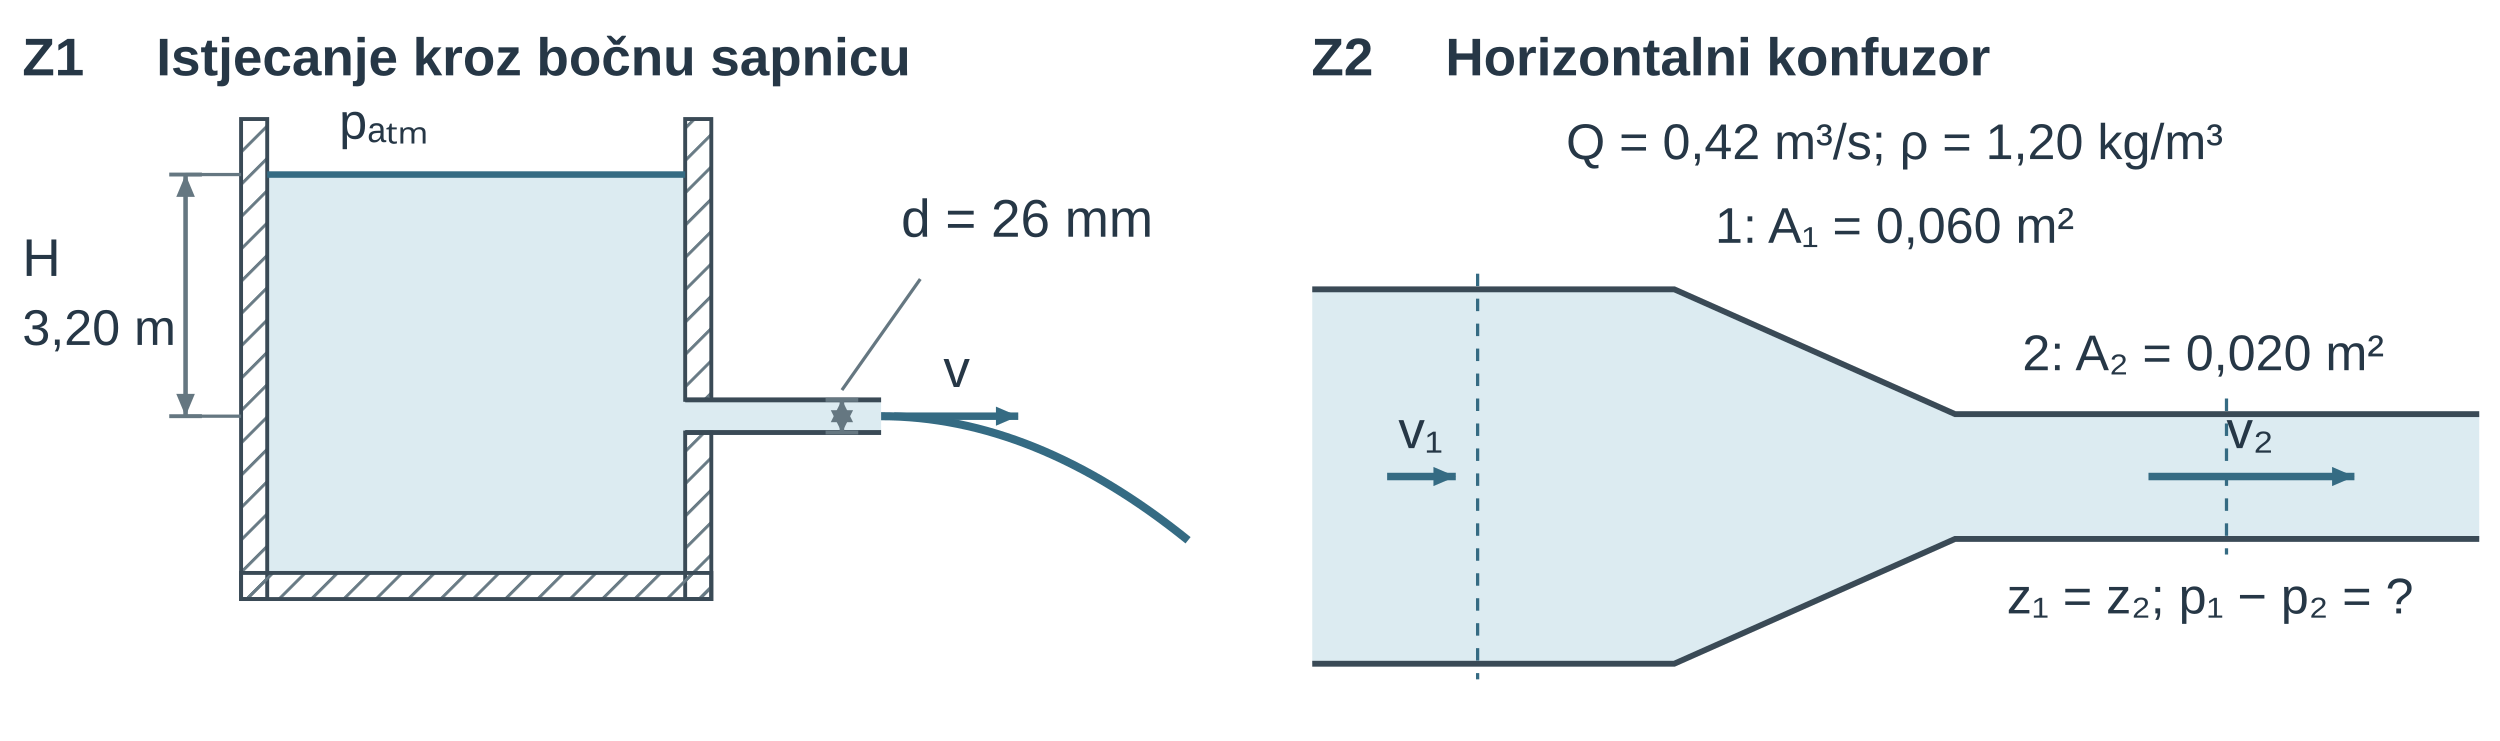
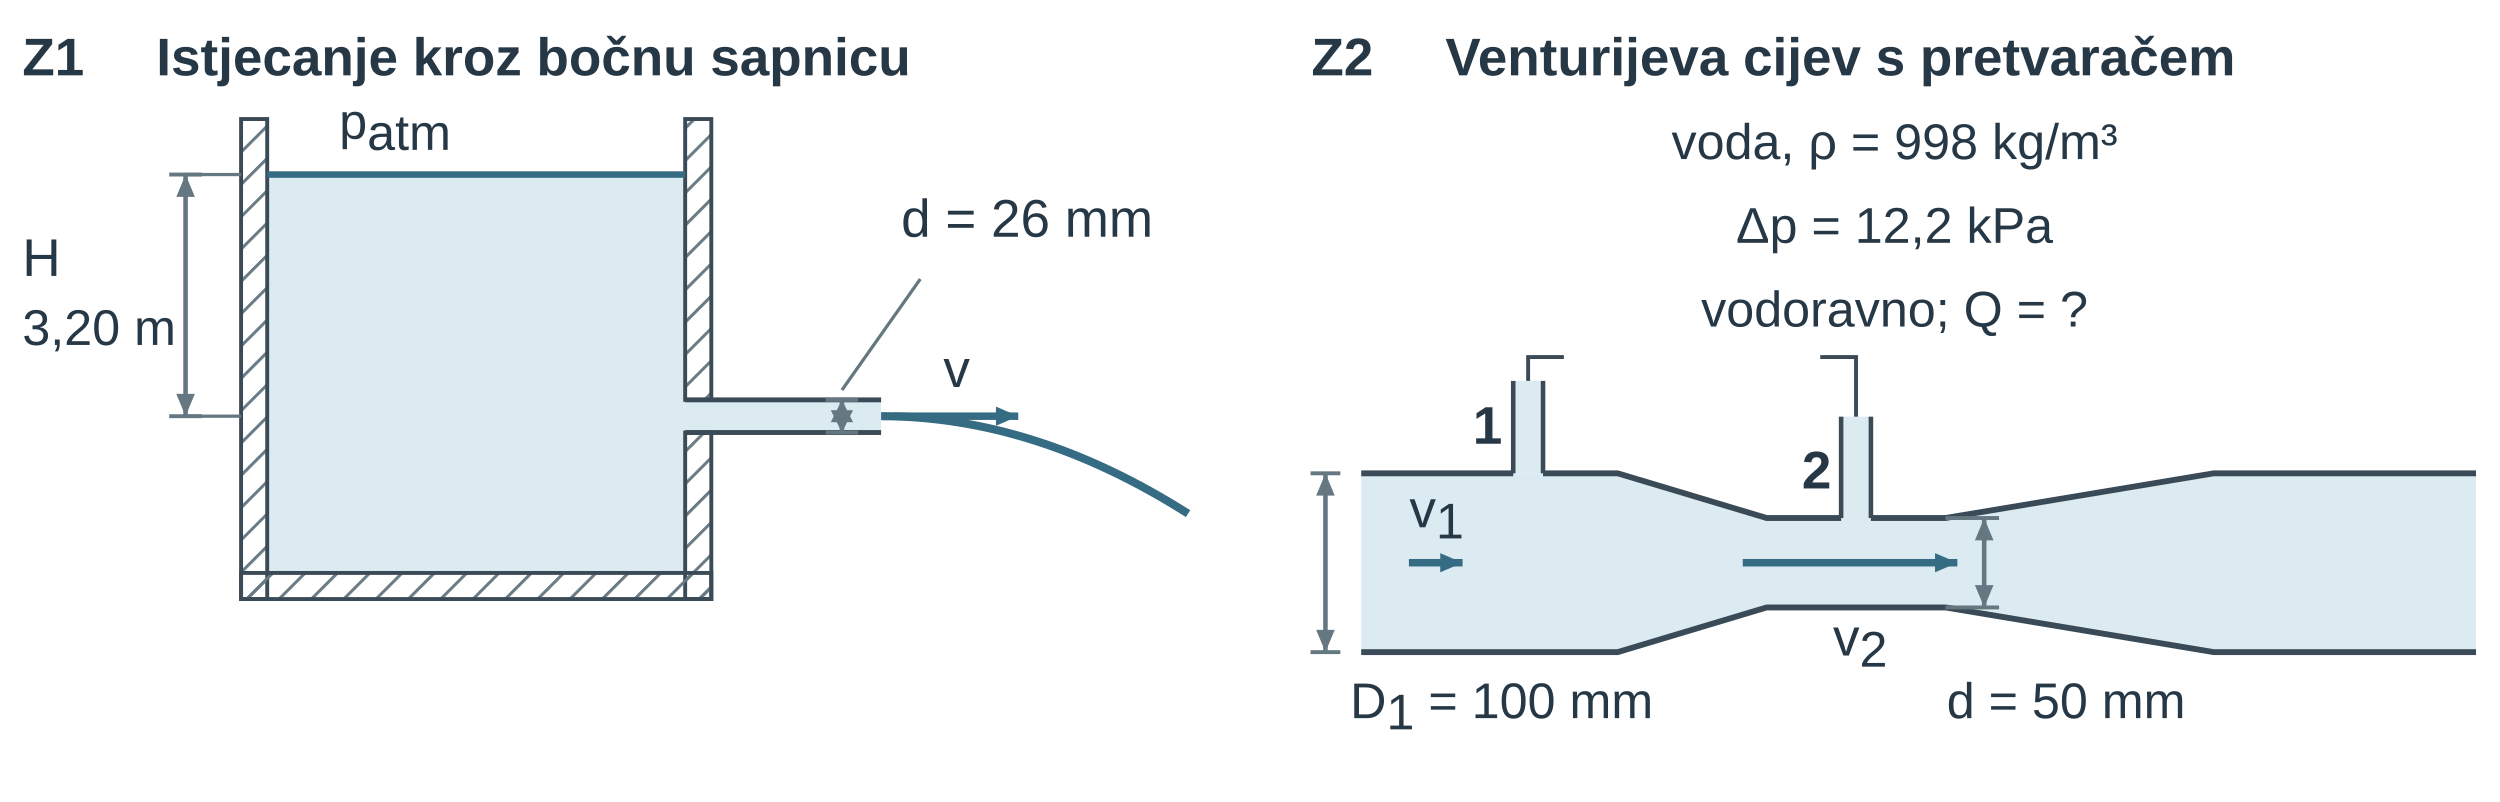
- <svg xmlns="http://www.w3.org/2000/svg" width="447.874pt" height="132.625pt" viewBox="0 0 447.874 132.625" role="img">
+ <svg xmlns="http://www.w3.org/2000/svg" width="447.874pt" height="143.658pt" viewBox="0 0 447.874 143.658" role="img">
  <defs>
    <pattern id="u09vs_hatch" width="7" height="7" patternUnits="userSpaceOnUse" patternTransform="rotate(45)">
      <line x1="0" y1="0" x2="0" y2="7" stroke="#657781" stroke-width="1.8" />
    </pattern>
    <marker id="u09vs_v" markerWidth="7" markerHeight="6" refX="7" refY="3" orient="auto">
      <path d="M0 0 L7 3 L0 6 Z" fill="#356b83" />
    </marker>
    <marker id="u09vs_dim" markerWidth="6" markerHeight="5" refX="6" refY="2.5" orient="auto-start-reverse">
      <path d="M0 0 L6 2.5 L0 5 Z" fill="#657781" />
    </marker>
    <marker id="u09vs_dimSmall" markerWidth="3" markerHeight="3" refX="3" refY="1.5" orient="auto-start-reverse">
      <path d="M0 0 L3 1.5 L0 3 Z" fill="#657781" />
    </marker>
  </defs>
  <g font-family="Arial, Liberation Sans, sans-serif">
    <g transform="translate(4 13.5)">
      <text data-source-text="1" x="0" y="0" text-anchor="start" font-size="9.5" font-weight="600" fill="rgb(38, 55, 70)">Z1</text>
    </g>
    <g transform="translate(28 13.5)">
      <text data-source-text="2" x="0" y="0" text-anchor="start" font-size="9.5" font-weight="600" fill="rgb(38, 55, 70)">Istjecanje kroz bočnu sapnicu</text>
    </g>
    <g transform="translate(-10.046 -16.115) scale(0.585)">
      <g transform="matrix(1 0 0 1 9 7)">
        <path d="M90 74 H218 V143 H278 V153 H218 V196 H90 Z" fill="rgb(220, 235, 241)" stroke="none" stroke-width="1.8px" stroke-linecap="butt" stroke-linejoin="miter" stroke-dasharray="none" fill-opacity="1" stroke-opacity="1" opacity="1" marker-start="none" marker-mid="none" marker-end="none" data-source-geometry="2" />
      </g>
    </g>
    <g transform="translate(-10.046 -16.115) scale(0.585)">
      <g transform="matrix(1 0 0 1 9 7)">
        <rect x="82" y="57" width="8" height="147" rx="0" fill="url(#u09vs_hatch)" stroke="rgb(58, 74, 86)" stroke-width="1.196" stroke-linecap="butt" stroke-linejoin="miter" stroke-dasharray="none" fill-opacity="1" stroke-opacity="1" opacity="1" marker-start="none" marker-mid="none" marker-end="none" data-source-geometry="3" />
      </g>
    </g>
    <g transform="translate(-10.046 -16.115) scale(0.585)">
      <g transform="matrix(1 0 0 1 9 7)">
        <rect x="218" y="57" width="8" height="86" rx="0" fill="url(#u09vs_hatch)" stroke="rgb(58, 74, 86)" stroke-width="1.196" stroke-linecap="butt" stroke-linejoin="miter" stroke-dasharray="none" fill-opacity="1" stroke-opacity="1" opacity="1" marker-start="none" marker-mid="none" marker-end="none" data-source-geometry="4" />
      </g>
    </g>
    <g transform="translate(-10.046 -16.115) scale(0.585)">
      <g transform="matrix(1 0 0 1 9 7)">
        <rect x="218" y="153" width="8" height="51" rx="0" fill="url(#u09vs_hatch)" stroke="rgb(58, 74, 86)" stroke-width="1.196" stroke-linecap="butt" stroke-linejoin="miter" stroke-dasharray="none" fill-opacity="1" stroke-opacity="1" opacity="1" marker-start="none" marker-mid="none" marker-end="none" data-source-geometry="5" />
      </g>
    </g>
    <g transform="translate(-10.046 -16.115) scale(0.585)">
      <g transform="matrix(1 0 0 1 9 7)">
        <rect x="82" y="196" width="144" height="8" rx="0" fill="url(#u09vs_hatch)" stroke="rgb(58, 74, 86)" stroke-width="1.196" stroke-linecap="butt" stroke-linejoin="miter" stroke-dasharray="none" fill-opacity="1" stroke-opacity="1" opacity="1" marker-start="none" marker-mid="none" marker-end="none" data-source-geometry="6" />
      </g>
    </g>
    <g transform="translate(-10.046 -16.115) scale(0.585)">
      <g transform="matrix(1 0 0 1 9 7)">
        <line x1="90" y1="74" x2="218" y2="74" stroke="rgb(53, 107, 131)" stroke-width="1.993" fill="rgb(58, 74, 86)" stroke-linecap="butt" stroke-linejoin="miter" stroke-dasharray="none" fill-opacity="1" stroke-opacity="1" opacity="1" marker-start="none" marker-mid="none" marker-end="none" data-source-geometry="7" />
      </g>
    </g>
    <g transform="translate(-10.046 -16.115) scale(0.585)">
      <g transform="matrix(1 0 0 1 9 7)">
        <line x1="218" y1="143" x2="278" y2="143" stroke="rgb(58, 74, 86)" stroke-width="1.495" fill="rgb(58, 74, 86)" stroke-linecap="butt" stroke-linejoin="miter" stroke-dasharray="none" fill-opacity="1" stroke-opacity="1" opacity="1" marker-start="none" marker-mid="none" marker-end="none" data-source-geometry="8" />
      </g>
    </g>
    <g transform="translate(-10.046 -16.115) scale(0.585)">
      <g transform="matrix(1 0 0 1 9 7)">
        <line x1="218" y1="153" x2="278" y2="153" stroke="rgb(58, 74, 86)" stroke-width="1.495" fill="rgb(58, 74, 86)" stroke-linecap="butt" stroke-linejoin="miter" stroke-dasharray="none" fill-opacity="1" stroke-opacity="1" opacity="1" marker-start="none" marker-mid="none" marker-end="none" data-source-geometry="9" />
      </g>
    </g>
    <g transform="translate(-10.046 -16.115) scale(0.585)">
      <g transform="matrix(1 0 0 1 9 7)">
-         <path d="M278 148 Q325 148 372 186" fill="none" stroke="rgb(53, 107, 131)" stroke-width="2.492" stroke-linecap="butt" stroke-linejoin="miter" stroke-dasharray="none" fill-opacity="1" stroke-opacity="1" opacity="1" marker-start="none" marker-mid="none" marker-end="none" data-source-geometry="10" />
+         <path d="M278 148 Q325 148 372 177.85" fill="none" stroke="rgb(53, 107, 131)" stroke-width="2.492" stroke-linecap="butt" stroke-linejoin="miter" stroke-dasharray="none" fill-opacity="1" stroke-opacity="1" opacity="1" marker-start="none" marker-mid="none" marker-end="none" data-source-geometry="10" />
      </g>
    </g>
    <defs>
      <marker id="u09vs_v-print-0-11-marker-end" markerWidth="6.835" markerHeight="5.858" refX="7" refY="3" orient="auto" viewBox="0 0 7 6" markerUnits="userSpaceOnUse">
        <path d="M0 0 L7 3 L0 6 Z" fill="#356b83" />
      </marker>
    </defs>
    <g transform="translate(-10.046 -16.115) scale(0.585)">
      <g transform="matrix(1 0 0 1 9 7)">
        <path d="M282 148 L320 148" fill="none" stroke="rgb(53, 107, 131)" stroke-width="2.292" marker-end="url(#u09vs_v-print-0-11-marker-end)" stroke-linecap="butt" stroke-linejoin="miter" stroke-dasharray="none" fill-opacity="1" stroke-opacity="1" opacity="1" marker-start="none" marker-mid="none" data-source-geometry="11" />
      </g>
    </g>
    <g transform="translate(-10.046 -16.115) scale(0.585)">
      <g transform="matrix(1 0 0 1 9 7)">
        <line x1="60" y1="74" x2="70" y2="74" stroke="rgb(101, 119, 129)" stroke-width="1.196" fill="rgb(58, 74, 86)" stroke-linecap="butt" stroke-linejoin="miter" stroke-dasharray="none" fill-opacity="1" stroke-opacity="1" opacity="1" marker-start="none" marker-mid="none" marker-end="none" data-source-geometry="13" />
      </g>
    </g>
    <g transform="translate(-10.046 -16.115) scale(0.585)">
      <g transform="matrix(1 0 0 1 9 7)">
        <line x1="60" y1="148" x2="70" y2="148" stroke="rgb(101, 119, 129)" stroke-width="1.196" fill="rgb(58, 74, 86)" stroke-linecap="butt" stroke-linejoin="miter" stroke-dasharray="none" fill-opacity="1" stroke-opacity="1" opacity="1" marker-start="none" marker-mid="none" marker-end="none" data-source-geometry="14" />
      </g>
    </g>
    <defs>
      <marker id="u09vs_dim-print-0-15-marker-start" markerWidth="6.835" markerHeight="5.695" refX="6" refY="2.5" orient="auto-start-reverse" viewBox="0 0 6 5" markerUnits="userSpaceOnUse">
        <path d="M0 0 L6 2.5 L0 5 Z" fill="#657781" />
      </marker>
    </defs>
    <defs>
      <marker id="u09vs_dim-print-0-15-marker-end" markerWidth="6.835" markerHeight="5.695" refX="6" refY="2.5" orient="auto-start-reverse" viewBox="0 0 6 5" markerUnits="userSpaceOnUse">
        <path d="M0 0 L6 2.5 L0 5 Z" fill="#657781" />
      </marker>
    </defs>
    <g transform="translate(-10.046 -16.115) scale(0.585)">
      <g transform="matrix(1 0 0 1 9 7)">
        <path d="M65 74 L65 148" fill="none" stroke="rgb(101, 119, 129)" stroke-width="1.395" marker-start="url(#u09vs_dim-print-0-15-marker-start)" marker-end="url(#u09vs_dim-print-0-15-marker-end)" stroke-linecap="butt" stroke-linejoin="miter" stroke-dasharray="none" fill-opacity="1" stroke-opacity="1" opacity="1" marker-mid="none" data-source-geometry="15" />
      </g>
    </g>
    <g transform="translate(-10.046 -16.115) scale(0.585)">
      <g transform="matrix(1 0 0 1 9 7)">
        <line x1="65" y1="74" x2="82" y2="74" stroke="rgb(101, 119, 129)" stroke-width="0.997" fill="rgb(58, 74, 86)" stroke-linecap="butt" stroke-linejoin="miter" stroke-dasharray="none" fill-opacity="1" stroke-opacity="1" opacity="1" marker-start="none" marker-mid="none" marker-end="none" data-source-geometry="18" />
      </g>
    </g>
    <g transform="translate(-10.046 -16.115) scale(0.585)">
      <g transform="matrix(1 0 0 1 9 7)">
        <line x1="65" y1="148" x2="82" y2="148" stroke="rgb(101, 119, 129)" stroke-width="0.997" fill="rgb(58, 74, 86)" stroke-linecap="butt" stroke-linejoin="miter" stroke-dasharray="none" fill-opacity="1" stroke-opacity="1" opacity="1" marker-start="none" marker-mid="none" marker-end="none" data-source-geometry="19" />
      </g>
    </g>
    <g transform="translate(-10.046 -16.115) scale(0.585)">
      <g transform="matrix(1 0 0 1 9 7)">
        <line x1="261" y1="143" x2="271" y2="143" stroke="rgb(101, 119, 129)" stroke-width="1.196" fill="rgb(58, 74, 86)" stroke-linecap="butt" stroke-linejoin="miter" stroke-dasharray="none" fill-opacity="1" stroke-opacity="1" opacity="1" marker-start="none" marker-mid="none" marker-end="none" data-source-geometry="20" />
      </g>
    </g>
    <g transform="translate(-10.046 -16.115) scale(0.585)">
      <g transform="matrix(1 0 0 1 9 7)">
        <line x1="261" y1="153" x2="271" y2="153" stroke="rgb(101, 119, 129)" stroke-width="1.196" fill="rgb(58, 74, 86)" stroke-linecap="butt" stroke-linejoin="miter" stroke-dasharray="none" fill-opacity="1" stroke-opacity="1" opacity="1" marker-start="none" marker-mid="none" marker-end="none" data-source-geometry="21" />
      </g>
    </g>
    <defs>
      <marker id="u09vs_dimSmall-print-0-22-marker-start" markerWidth="6.835" markerHeight="6.835" refX="3" refY="1.5" orient="auto-start-reverse" viewBox="0 0 3 3" markerUnits="userSpaceOnUse">
        <path d="M0 0 L3 1.5 L0 3 Z" fill="#657781" />
      </marker>
    </defs>
    <defs>
      <marker id="u09vs_dimSmall-print-0-22-marker-end" markerWidth="6.835" markerHeight="6.835" refX="3" refY="1.5" orient="auto-start-reverse" viewBox="0 0 3 3" markerUnits="userSpaceOnUse">
        <path d="M0 0 L3 1.5 L0 3 Z" fill="#657781" />
      </marker>
    </defs>
    <g transform="translate(-10.046 -16.115) scale(0.585)">
      <g transform="matrix(1 0 0 1 9 7)">
        <path d="M266 143 L266 153" fill="none" stroke="rgb(101, 119, 129)" stroke-width="1.395" marker-start="url(#u09vs_dimSmall-print-0-22-marker-start)" marker-end="url(#u09vs_dimSmall-print-0-22-marker-end)" stroke-linecap="butt" stroke-linejoin="miter" stroke-dasharray="none" fill-opacity="1" stroke-opacity="1" opacity="1" marker-mid="none" data-source-geometry="22" />
      </g>
    </g>
    <g transform="translate(-10.046 -16.115) scale(0.585)">
      <g transform="matrix(1 0 0 1 9 7)">
        <line x1="266" y1="140" x2="290" y2="106" stroke="rgb(101, 119, 129)" stroke-width="0.997" fill="rgb(58, 74, 86)" stroke-linecap="butt" stroke-linejoin="miter" stroke-dasharray="none" fill-opacity="1" stroke-opacity="1" opacity="1" marker-start="none" marker-mid="none" marker-end="none" data-source-geometry="23" />
      </g>
    </g>
    <g transform="translate(60.77 24.853)">
-       <text data-source-text="7" x="0" y="0" text-anchor="start" font-size="9" font-weight="400" fill="rgb(38, 55, 70)">pₐₜₘ</text>
+       <text data-source-text="7" x="0" y="0" text-anchor="start" font-size="9" font-weight="400" fill="rgb(38, 55, 70)">p<tspan font-size="9" font-weight="400" font-style="normal" fill="rgb(38, 55, 70)" baseline-shift="-2">atm</tspan>
+       </text>
    </g>
    <g transform="translate(161.434 42.41)">
      <text data-source-text="6" x="0" y="0" text-anchor="start" font-size="9.5" font-weight="400" fill="rgb(38, 55, 70)">d = 26 mm</text>
    </g>
    <g transform="translate(4 49.433)">
      <text data-source-text="4" x="0" y="0" text-anchor="start" font-size="9.5" font-weight="400" fill="rgb(38, 55, 70)">H</text>
    </g>
    <g transform="translate(4 61.798)">
      <text data-source-text="5" x="0" y="0" text-anchor="start" font-size="9" font-weight="400" fill="rgb(38, 55, 70)">3,20 m</text>
    </g>
    <g transform="translate(171.384 69.332)">
      <text data-source-text="3" x="0" y="0" text-anchor="middle" font-size="9.5" font-weight="400" fill="rgb(38, 55, 70)">v</text>
    </g>
    <g transform="translate(230.937 0)">
      <g transform="translate(4 13.5)">
        <text data-source-text="8" x="0" y="0" text-anchor="start" font-size="9.5" font-weight="600" fill="rgb(38, 55, 70)">Z2</text>
      </g>
      <g transform="translate(28 13.5)">
-         <text data-source-text="9" x="0" y="0" text-anchor="start" font-size="9.5" font-weight="600" fill="rgb(38, 55, 70)">Horizontalni konfuzor</text>
+         <text data-source-text="9" x="0" y="0" text-anchor="start" font-size="9.5" font-weight="600" fill="rgb(38, 55, 70)">Venturijeva cijev s pretvaračem</text>
      </g>
      <g transform="translate(108.469 28.5)">
-         <text data-source-text="14" x="0" y="0" text-anchor="middle" font-size="9" font-weight="400" fill="rgb(38, 55, 70)">Q = 0,42 m³/s; ρ = 1,20 kg/m³</text>
+         <text data-source-text="17" x="0" y="0" text-anchor="middle" font-size="9" font-weight="400" fill="rgb(38, 55, 70)">voda, ρ = 998 kg/m³</text>
      </g>
      <g transform="translate(108.469 43.5)">
-         <text data-source-text="12" x="0" y="0" text-anchor="middle" font-size="9" font-weight="400" fill="rgb(38, 55, 70)">1: A₁ = 0,060 m²</text>
-       </g>
-       <g transform="translate(-242.136 -4.072) scale(0.559)">
-         <g transform="matrix(1 0 0 1 406.586 7)">
-           <path d="M34 93 H150 L240 133 H408 V173 H240 L150 213 H34 Z" fill="rgb(220, 235, 241)" stroke="none" stroke-width="1.8px" stroke-linecap="butt" stroke-linejoin="miter" stroke-dasharray="none" fill-opacity="1" stroke-opacity="1" opacity="1" marker-start="none" marker-mid="none" marker-end="none" data-source-geometry="28" />
-         </g>
-       </g>
-       <g transform="translate(-242.136 -4.072) scale(0.559)">
-         <g transform="matrix(1 0 0 1 406.586 7)">
-           <path d="M34 93 H150 L240 133 H408" fill="none" stroke="rgb(58, 74, 86)" stroke-width="1.88" stroke-linecap="butt" stroke-linejoin="miter" stroke-dasharray="none" fill-opacity="1" stroke-opacity="1" opacity="1" marker-start="none" marker-mid="none" marker-end="none" data-source-geometry="29" />
-         </g>
-       </g>
-       <g transform="translate(-242.136 -4.072) scale(0.559)">
-         <g transform="matrix(1 0 0 1 406.586 7)">
-           <path d="M34 213 H150 L240 173 H408" fill="none" stroke="rgb(58, 74, 86)" stroke-width="1.88" stroke-linecap="butt" stroke-linejoin="miter" stroke-dasharray="none" fill-opacity="1" stroke-opacity="1" opacity="1" marker-start="none" marker-mid="none" marker-end="none" data-source-geometry="30" />
-         </g>
-       </g>
-       <g transform="translate(-242.136 -4.072) scale(0.559)">
-         <g transform="matrix(1 0 0 1 406.586 7)">
-           <line x1="87" y1="88" x2="87" y2="218" stroke="rgb(53, 107, 131)" stroke-width="1.044" stroke-dasharray="4px, 4px" fill="rgb(58, 74, 86)" stroke-linecap="butt" stroke-linejoin="miter" fill-opacity="1" stroke-opacity="1" opacity="1" marker-start="none" marker-mid="none" marker-end="none" data-source-geometry="31" />
-         </g>
-       </g>
-       <g transform="translate(-242.136 -4.072) scale(0.559)">
-         <g transform="matrix(1 0 0 1 406.586 7)">
-           <line x1="327" y1="128" x2="327" y2="178" stroke="rgb(53, 107, 131)" stroke-width="1.044" stroke-dasharray="4px, 4px" fill="rgb(58, 74, 86)" stroke-linecap="butt" stroke-linejoin="miter" fill-opacity="1" stroke-opacity="1" opacity="1" marker-start="none" marker-mid="none" marker-end="none" data-source-geometry="32" />
-         </g>
-       </g>
-       <defs>
-         <marker id="u09vs_v-print-1-33-marker-end" markerWidth="7.16" markerHeight="6.137" refX="7" refY="3" orient="auto" viewBox="0 0 7 6" markerUnits="userSpaceOnUse">
+         <text data-source-text="10" x="0" y="0" text-anchor="middle" font-size="9" font-weight="400" fill="rgb(38, 55, 70)">Δp = 12,2 kPa</text>
+       </g>
+       <g transform="translate(108.469 58.5)">
+         <text data-source-text="18" x="0" y="0" text-anchor="middle" font-size="9" font-weight="400" fill="rgb(38, 55, 70)">vodoravno; Q = ?</text>
+       </g>
+       <g transform="translate(-222.35 15.373) scale(0.534)">
+         <g transform="matrix(1 0 0 1 406.586 7)">
+           <path d="M34 123 H120 L170 138 H230 L320 123 H408 V183 H320 L230 168 H170 L120 183 H34 Z" fill="rgb(220, 235, 241)" stroke="none" stroke-width="1.8px" stroke-linecap="butt" stroke-linejoin="miter" stroke-dasharray="none" fill-opacity="1" stroke-opacity="1" opacity="1" marker-start="none" marker-mid="none" marker-end="none" data-source-geometry="28" />
+         </g>
+       </g>
+       <g transform="translate(-222.35 15.373) scale(0.534)">
+         <g transform="matrix(1 0 0 1 406.586 7)">
+           <rect x="85" y="92" width="10" height="31" fill="rgb(220, 235, 241)" stroke="none" stroke-width="1px" stroke-linecap="butt" stroke-linejoin="miter" stroke-dasharray="none" fill-opacity="1" stroke-opacity="1" opacity="1" marker-start="none" marker-mid="none" marker-end="none" data-source-geometry="29" />
+         </g>
+       </g>
+       <g transform="translate(-222.35 15.373) scale(0.534)">
+         <g transform="matrix(1 0 0 1 406.586 7)">
+           <rect x="195" y="104" width="10" height="34" fill="rgb(220, 235, 241)" stroke="none" stroke-width="1px" stroke-linecap="butt" stroke-linejoin="miter" stroke-dasharray="none" fill-opacity="1" stroke-opacity="1" opacity="1" marker-start="none" marker-mid="none" marker-end="none" data-source-geometry="30" />
+         </g>
+       </g>
+       <g transform="translate(-222.35 15.373) scale(0.534)">
+         <g transform="matrix(1 0 0 1 406.586 7)">
+           <path d="M34 123 H85 M95 123 H120 L170 138 H195 M205 138 H230 L320 123 H408" fill="none" stroke="rgb(58, 74, 86)" stroke-width="1.965" stroke-linecap="butt" stroke-linejoin="miter" stroke-dasharray="none" fill-opacity="1" stroke-opacity="1" opacity="1" marker-start="none" marker-mid="none" marker-end="none" data-source-geometry="31" />
+         </g>
+       </g>
+       <g transform="translate(-222.35 15.373) scale(0.534)">
+         <g transform="matrix(1 0 0 1 406.586 7)">
+           <path d="M34 183 H120 L170 168 H230 L320 183 H408" fill="none" stroke="rgb(58, 74, 86)" stroke-width="1.965" stroke-linecap="butt" stroke-linejoin="miter" stroke-dasharray="none" fill-opacity="1" stroke-opacity="1" opacity="1" marker-start="none" marker-mid="none" marker-end="none" data-source-geometry="32" />
+         </g>
+       </g>
+       <g transform="translate(-222.35 15.373) scale(0.534)">
+         <g transform="matrix(1 0 0 1 406.586 7)">
+           <path d="M85 123 V92 M95 123 V92" fill="none" stroke="rgb(58, 74, 86)" stroke-width="1.528" stroke-linecap="butt" stroke-linejoin="miter" stroke-dasharray="none" fill-opacity="1" stroke-opacity="1" opacity="1" marker-start="none" marker-mid="none" marker-end="none" data-source-geometry="33" />
+         </g>
+       </g>
+       <g transform="translate(-222.35 15.373) scale(0.534)">
+         <g transform="matrix(1 0 0 1 406.586 7)">
+           <path d="M195 138 V104 M205 138 V104" fill="none" stroke="rgb(58, 74, 86)" stroke-width="1.528" stroke-linecap="butt" stroke-linejoin="miter" stroke-dasharray="none" fill-opacity="1" stroke-opacity="1" opacity="1" marker-start="none" marker-mid="none" marker-end="none" data-source-geometry="34" />
+         </g>
+       </g>
+       <g transform="translate(-222.35 15.373) scale(0.534)">
+         <g transform="matrix(1 0 0 1 406.586 7)">
+           <path d="M90 92 V84 H102" fill="none" stroke="rgb(58, 74, 86)" stroke-width="1.31" stroke-linecap="butt" stroke-linejoin="miter" stroke-dasharray="none" fill-opacity="1" stroke-opacity="1" opacity="1" marker-start="none" marker-mid="none" marker-end="none" data-source-geometry="37" />
+         </g>
+       </g>
+       <g transform="translate(-222.35 15.373) scale(0.534)">
+         <g transform="matrix(1 0 0 1 406.586 7)">
+           <path d="M200 104 V84 H188" fill="none" stroke="rgb(58, 74, 86)" stroke-width="1.31" stroke-linecap="butt" stroke-linejoin="miter" stroke-dasharray="none" fill-opacity="1" stroke-opacity="1" opacity="1" marker-start="none" marker-mid="none" marker-end="none" data-source-geometry="38" />
+         </g>
+       </g>
+       <defs>
+         <marker id="u09vs_v-print-1-39-marker-end" markerWidth="7.486" markerHeight="6.416" refX="7" refY="3" orient="auto" viewBox="0 0 7 6" markerUnits="userSpaceOnUse">
          <path d="M0 0 L7 3 L0 6 Z" fill="#356b83" />
        </marker>
      </defs>
-       <g transform="translate(-242.136 -4.072) scale(0.559)">
-         <g transform="matrix(1 0 0 1 406.586 7)">
-           <path d="M58 153 L80 153" fill="none" stroke="rgb(53, 107, 131)" stroke-width="2.402" marker-end="url(#u09vs_v-print-1-33-marker-end)" stroke-linecap="butt" stroke-linejoin="miter" stroke-dasharray="none" fill-opacity="1" stroke-opacity="1" opacity="1" marker-start="none" marker-mid="none" data-source-geometry="33" />
-         </g>
-       </g>
-       <defs>
-         <marker id="u09vs_v-print-1-35-marker-end" markerWidth="7.16" markerHeight="6.137" refX="7" refY="3" orient="auto" viewBox="0 0 7 6" markerUnits="userSpaceOnUse">
+       <g transform="translate(-222.35 15.373) scale(0.534)">
+         <g transform="matrix(1 0 0 1 406.586 7)">
+           <path d="M50 153 L68 153" fill="none" stroke="rgb(53, 107, 131)" stroke-width="2.511" marker-end="url(#u09vs_v-print-1-39-marker-end)" stroke-linecap="butt" stroke-linejoin="miter" stroke-dasharray="none" fill-opacity="1" stroke-opacity="1" opacity="1" marker-start="none" marker-mid="none" data-source-geometry="39" />
+         </g>
+       </g>
+       <defs>
+         <marker id="u09vs_v-print-1-41-marker-end" markerWidth="7.486" markerHeight="6.416" refX="7" refY="3" orient="auto" viewBox="0 0 7 6" markerUnits="userSpaceOnUse">
          <path d="M0 0 L7 3 L0 6 Z" fill="#356b83" />
        </marker>
      </defs>
-       <g transform="translate(-242.136 -4.072) scale(0.559)">
-         <g transform="matrix(1 0 0 1 406.586 7)">
-           <path d="M302 153 L368 153" fill="none" stroke="rgb(53, 107, 131)" stroke-width="2.402" marker-end="url(#u09vs_v-print-1-35-marker-end)" stroke-linecap="butt" stroke-linejoin="miter" stroke-dasharray="none" fill-opacity="1" stroke-opacity="1" opacity="1" marker-start="none" marker-mid="none" data-source-geometry="35" />
-         </g>
-       </g>
-       <g transform="translate(131.373 66.318)">
-         <text data-source-text="13" x="0" y="0" text-anchor="start" font-size="9" font-weight="400" fill="rgb(38, 55, 70)">2: A₂ = 0,020 m²</text>
-       </g>
-       <g transform="translate(23.553 80.285)">
-         <text data-source-text="10" x="0" y="0" text-anchor="middle" font-size="9.5" font-weight="400" fill="rgb(38, 55, 70)">v₁</text>
-       </g>
-       <g transform="translate(172.155 80.285)">
-         <text data-source-text="11" x="0" y="0" text-anchor="middle" font-size="9.5" font-weight="400" fill="rgb(38, 55, 70)">v₂</text>
-       </g>
-       <g transform="translate(128.58 109.893)">
-         <text data-source-text="15" x="0" y="0" text-anchor="start" font-size="9" font-weight="400" fill="rgb(38, 55, 70)">z₁ = z₂; p₁ − p₂ = ?</text>
+       <g transform="translate(-222.35 15.373) scale(0.534)">
+         <g transform="matrix(1 0 0 1 406.586 7)">
+           <path d="M162 153 L234 153" fill="none" stroke="rgb(53, 107, 131)" stroke-width="2.511" marker-end="url(#u09vs_v-print-1-41-marker-end)" stroke-linecap="butt" stroke-linejoin="miter" stroke-dasharray="none" fill-opacity="1" stroke-opacity="1" opacity="1" marker-start="none" marker-mid="none" data-source-geometry="41" />
+         </g>
+       </g>
+       <g transform="translate(-222.35 15.373) scale(0.534)">
+         <g transform="matrix(1 0 0 1 406.586 7)">
+           <line x1="17" y1="123" x2="27" y2="123" stroke="rgb(101, 119, 129)" stroke-width="1.31" fill="rgb(58, 74, 86)" stroke-linecap="butt" stroke-linejoin="miter" stroke-dasharray="none" fill-opacity="1" stroke-opacity="1" opacity="1" marker-start="none" marker-mid="none" marker-end="none" data-source-geometry="45" />
+         </g>
+       </g>
+       <g transform="translate(-222.35 15.373) scale(0.534)">
+         <g transform="matrix(1 0 0 1 406.586 7)">
+           <line x1="17" y1="183" x2="27" y2="183" stroke="rgb(101, 119, 129)" stroke-width="1.31" fill="rgb(58, 74, 86)" stroke-linecap="butt" stroke-linejoin="miter" stroke-dasharray="none" fill-opacity="1" stroke-opacity="1" opacity="1" marker-start="none" marker-mid="none" marker-end="none" data-source-geometry="46" />
+         </g>
+       </g>
+       <defs>
+         <marker id="u09vs_dim-print-1-47-marker-start" markerWidth="7.486" markerHeight="6.238" refX="6" refY="2.5" orient="auto-start-reverse" viewBox="0 0 6 5" markerUnits="userSpaceOnUse">
+           <path d="M0 0 L6 2.5 L0 5 Z" fill="#657781" />
+         </marker>
+       </defs>
+       <defs>
+         <marker id="u09vs_dim-print-1-47-marker-end" markerWidth="7.486" markerHeight="6.238" refX="6" refY="2.5" orient="auto-start-reverse" viewBox="0 0 6 5" markerUnits="userSpaceOnUse">
+           <path d="M0 0 L6 2.5 L0 5 Z" fill="#657781" />
+         </marker>
+       </defs>
+       <g transform="translate(-222.35 15.373) scale(0.534)">
+         <g transform="matrix(1 0 0 1 406.586 7)">
+           <path d="M22 123 L22 183" fill="none" stroke="rgb(101, 119, 129)" stroke-width="1.528" marker-start="url(#u09vs_dim-print-1-47-marker-start)" marker-end="url(#u09vs_dim-print-1-47-marker-end)" stroke-linecap="butt" stroke-linejoin="miter" stroke-dasharray="none" fill-opacity="1" stroke-opacity="1" opacity="1" marker-mid="none" data-source-geometry="47" />
+         </g>
+       </g>
+       <g transform="translate(-222.35 15.373) scale(0.534)">
+         <g transform="matrix(1 0 0 1 406.586 7)">
+           <line x1="230" y1="138" x2="248" y2="138" stroke="rgb(101, 119, 129)" stroke-width="1.31" fill="rgb(58, 74, 86)" stroke-linecap="butt" stroke-linejoin="miter" stroke-dasharray="none" fill-opacity="1" stroke-opacity="1" opacity="1" marker-start="none" marker-mid="none" marker-end="none" data-source-geometry="48" />
+         </g>
+       </g>
+       <g transform="translate(-222.35 15.373) scale(0.534)">
+         <g transform="matrix(1 0 0 1 406.586 7)">
+           <line x1="230" y1="168" x2="248" y2="168" stroke="rgb(101, 119, 129)" stroke-width="1.31" fill="rgb(58, 74, 86)" stroke-linecap="butt" stroke-linejoin="miter" stroke-dasharray="none" fill-opacity="1" stroke-opacity="1" opacity="1" marker-start="none" marker-mid="none" marker-end="none" data-source-geometry="49" />
+         </g>
+       </g>
+       <defs>
+         <marker id="u09vs_dim-print-1-50-marker-start" markerWidth="7.486" markerHeight="6.238" refX="6" refY="2.5" orient="auto-start-reverse" viewBox="0 0 6 5" markerUnits="userSpaceOnUse">
+           <path d="M0 0 L6 2.5 L0 5 Z" fill="#657781" />
+         </marker>
+       </defs>
+       <defs>
+         <marker id="u09vs_dim-print-1-50-marker-end" markerWidth="7.486" markerHeight="6.238" refX="6" refY="2.5" orient="auto-start-reverse" viewBox="0 0 6 5" markerUnits="userSpaceOnUse">
+           <path d="M0 0 L6 2.5 L0 5 Z" fill="#657781" />
+         </marker>
+       </defs>
+       <g transform="translate(-222.35 15.373) scale(0.534)">
+         <g transform="matrix(1 0 0 1 406.586 7)">
+           <path d="M243 138 L243 168" fill="none" stroke="rgb(101, 119, 129)" stroke-width="1.528" marker-start="url(#u09vs_dim-print-1-50-marker-start)" marker-end="url(#u09vs_dim-print-1-50-marker-end)" stroke-linecap="butt" stroke-linejoin="miter" stroke-dasharray="none" fill-opacity="1" stroke-opacity="1" opacity="1" marker-mid="none" data-source-geometry="50" />
+         </g>
+       </g>
+       <g transform="translate(38.199 79.497)">
+         <text data-source-text="13" x="0" y="0" text-anchor="end" font-size="9.5" font-weight="600" fill="rgb(38, 55, 70)">1</text>
+       </g>
+       <g transform="translate(97.147 87.512)">
+         <text data-source-text="14" x="0" y="0" text-anchor="end" font-size="9.5" font-weight="600" fill="rgb(38, 55, 70)">2</text>
+       </g>
+       <g transform="translate(26.443 94.459)">
+         <text data-source-text="11" x="0" y="0" text-anchor="middle" font-size="9.5" font-weight="400" fill="rgb(38, 55, 70)">v<tspan font-size="9" font-weight="400" font-style="normal" fill="rgb(38, 55, 70)" baseline-shift="-2">1</tspan>
+         </text>
+       </g>
+       <g transform="translate(102.323 117.437)">
+         <text data-source-text="12" x="0" y="0" text-anchor="middle" font-size="9.5" font-weight="400" fill="rgb(38, 55, 70)">v<tspan font-size="9" font-weight="400" font-style="normal" fill="rgb(38, 55, 70)" baseline-shift="-2">2</tspan>
+         </text>
+       </g>
+       <g transform="translate(10.947 128.658)">
+         <text data-source-text="15" x="0" y="0" text-anchor="start" font-size="9" font-weight="400" fill="rgb(38, 55, 70)">D<tspan font-size="9" font-weight="400" font-style="normal" fill="rgb(38, 55, 70)" baseline-shift="-2">1</tspan> = 100 mm</text>
+       </g>
+       <g transform="translate(117.82 128.658)">
+         <text data-source-text="16" x="0" y="0" text-anchor="start" font-size="9" font-weight="400" fill="rgb(38, 55, 70)">d = 50 mm</text>
      </g>
    </g>
  </g>
</svg>
